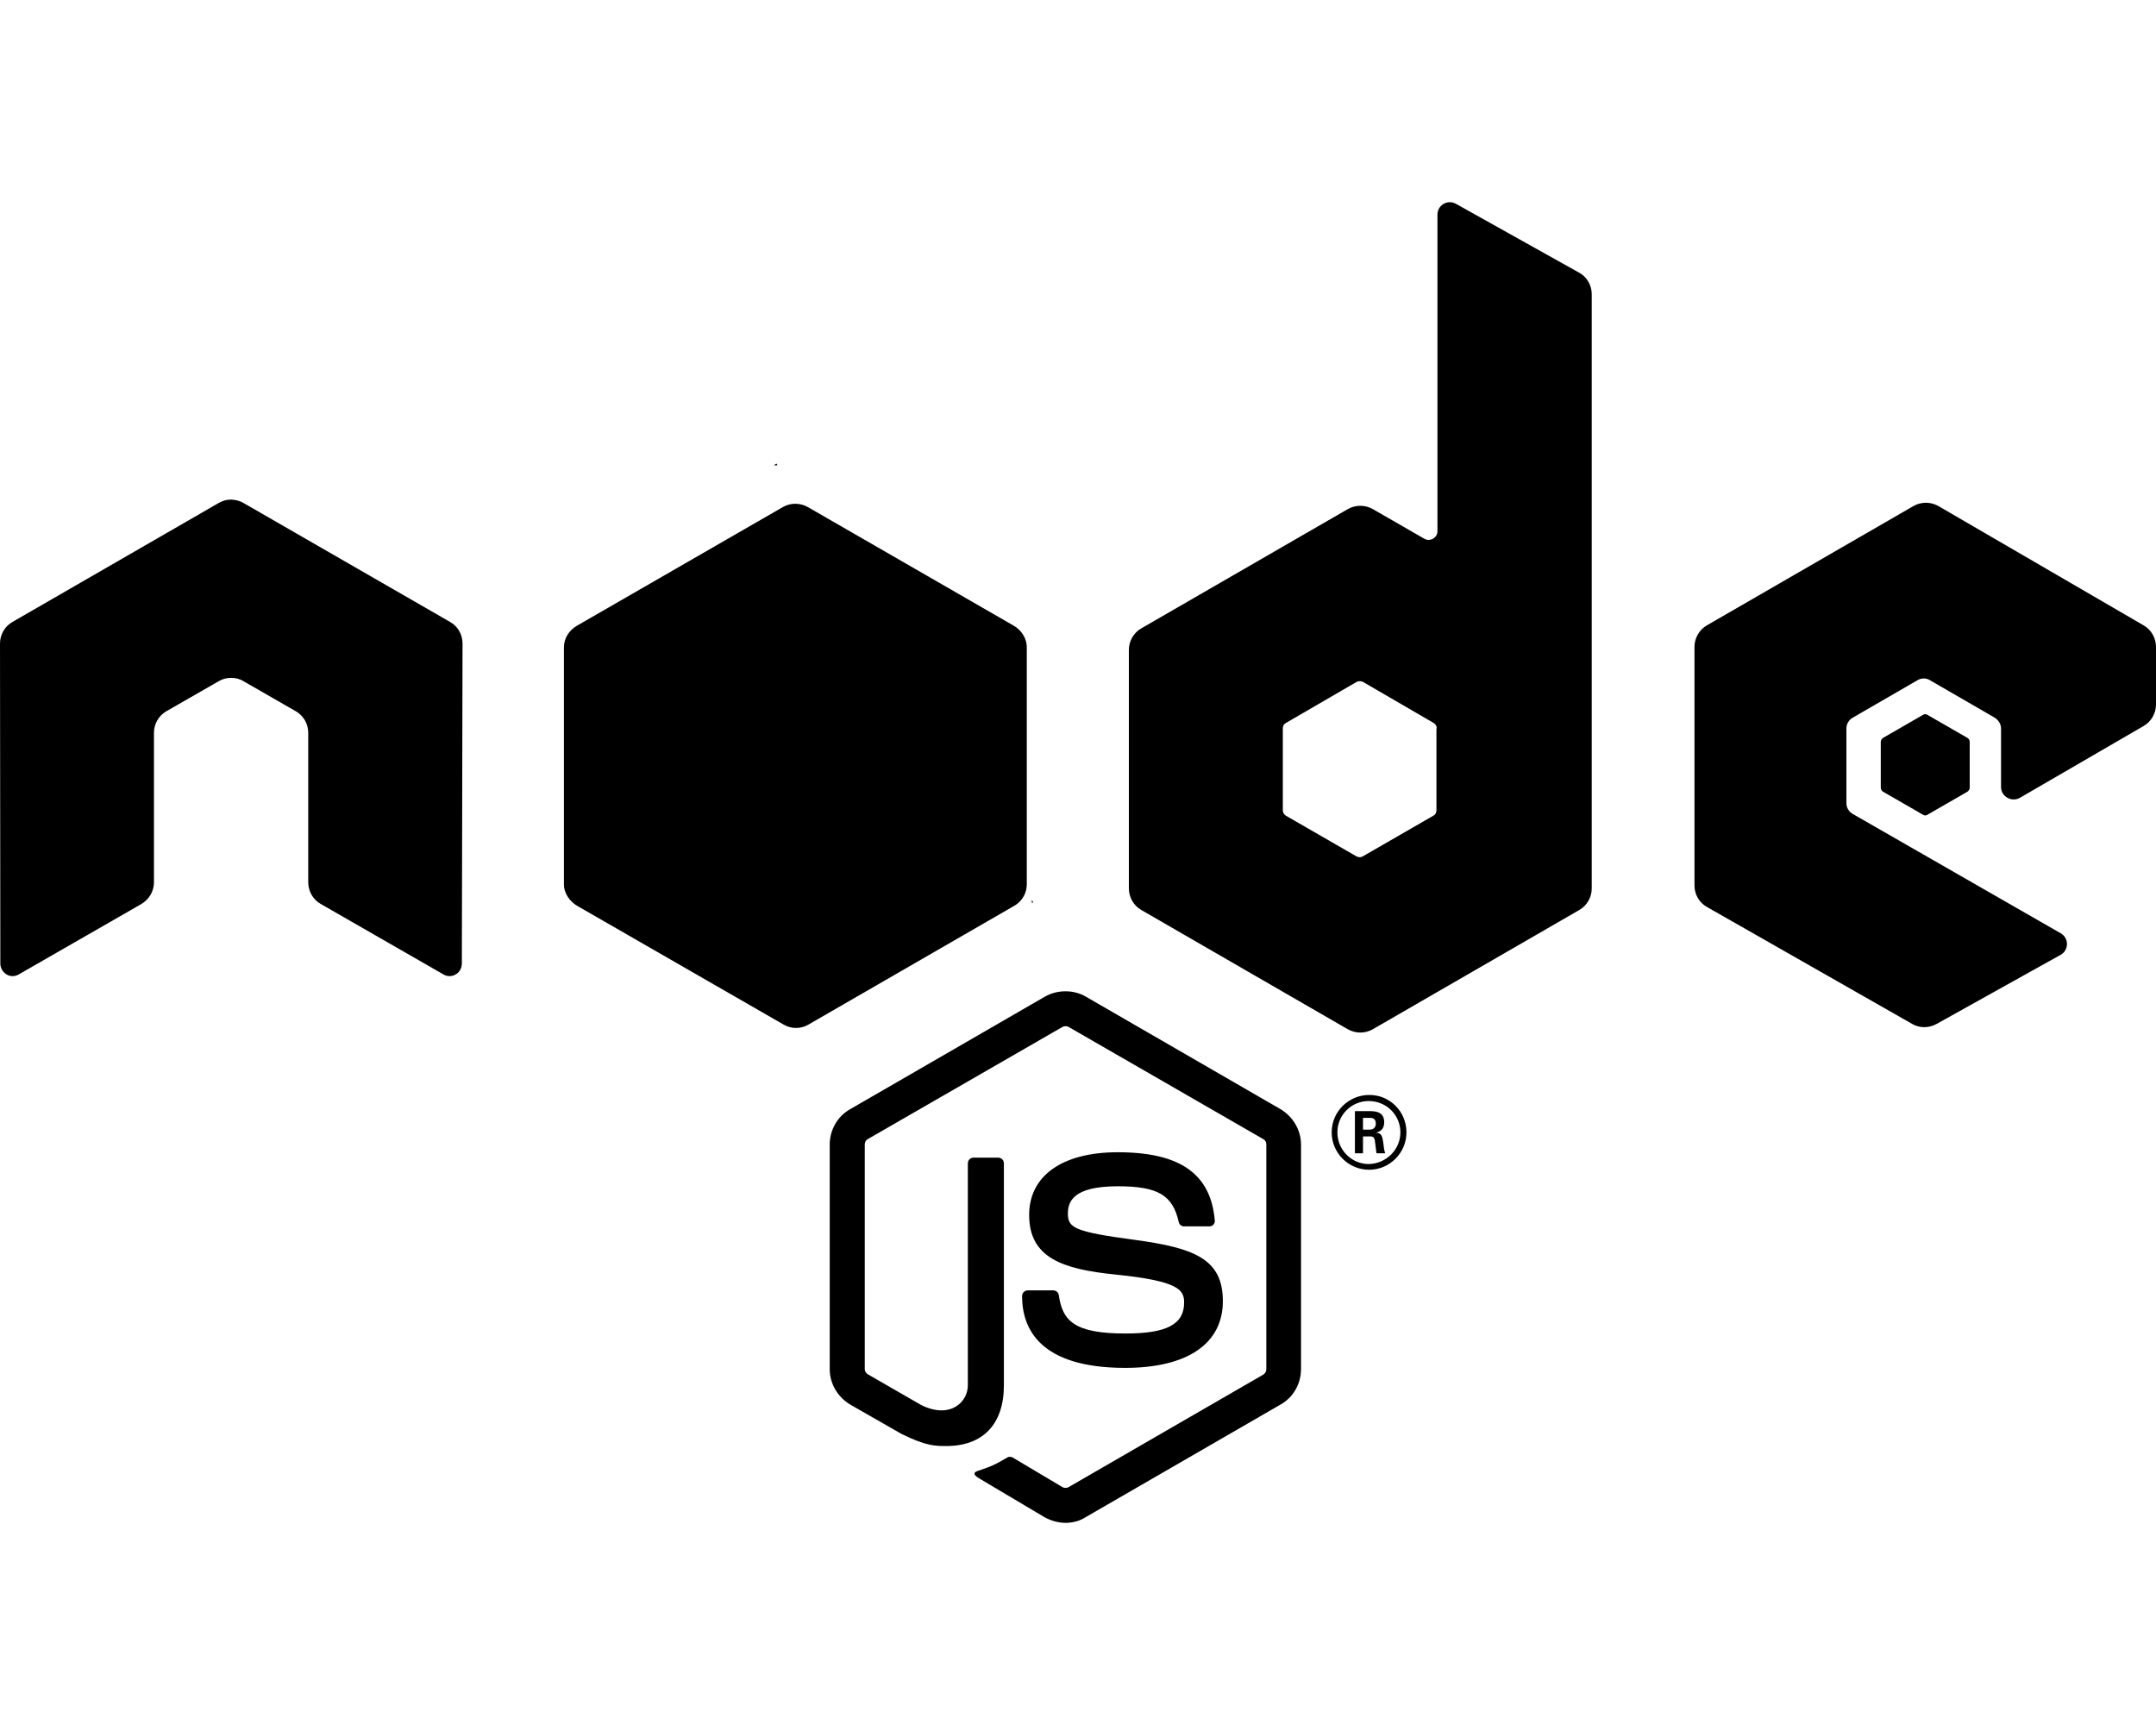
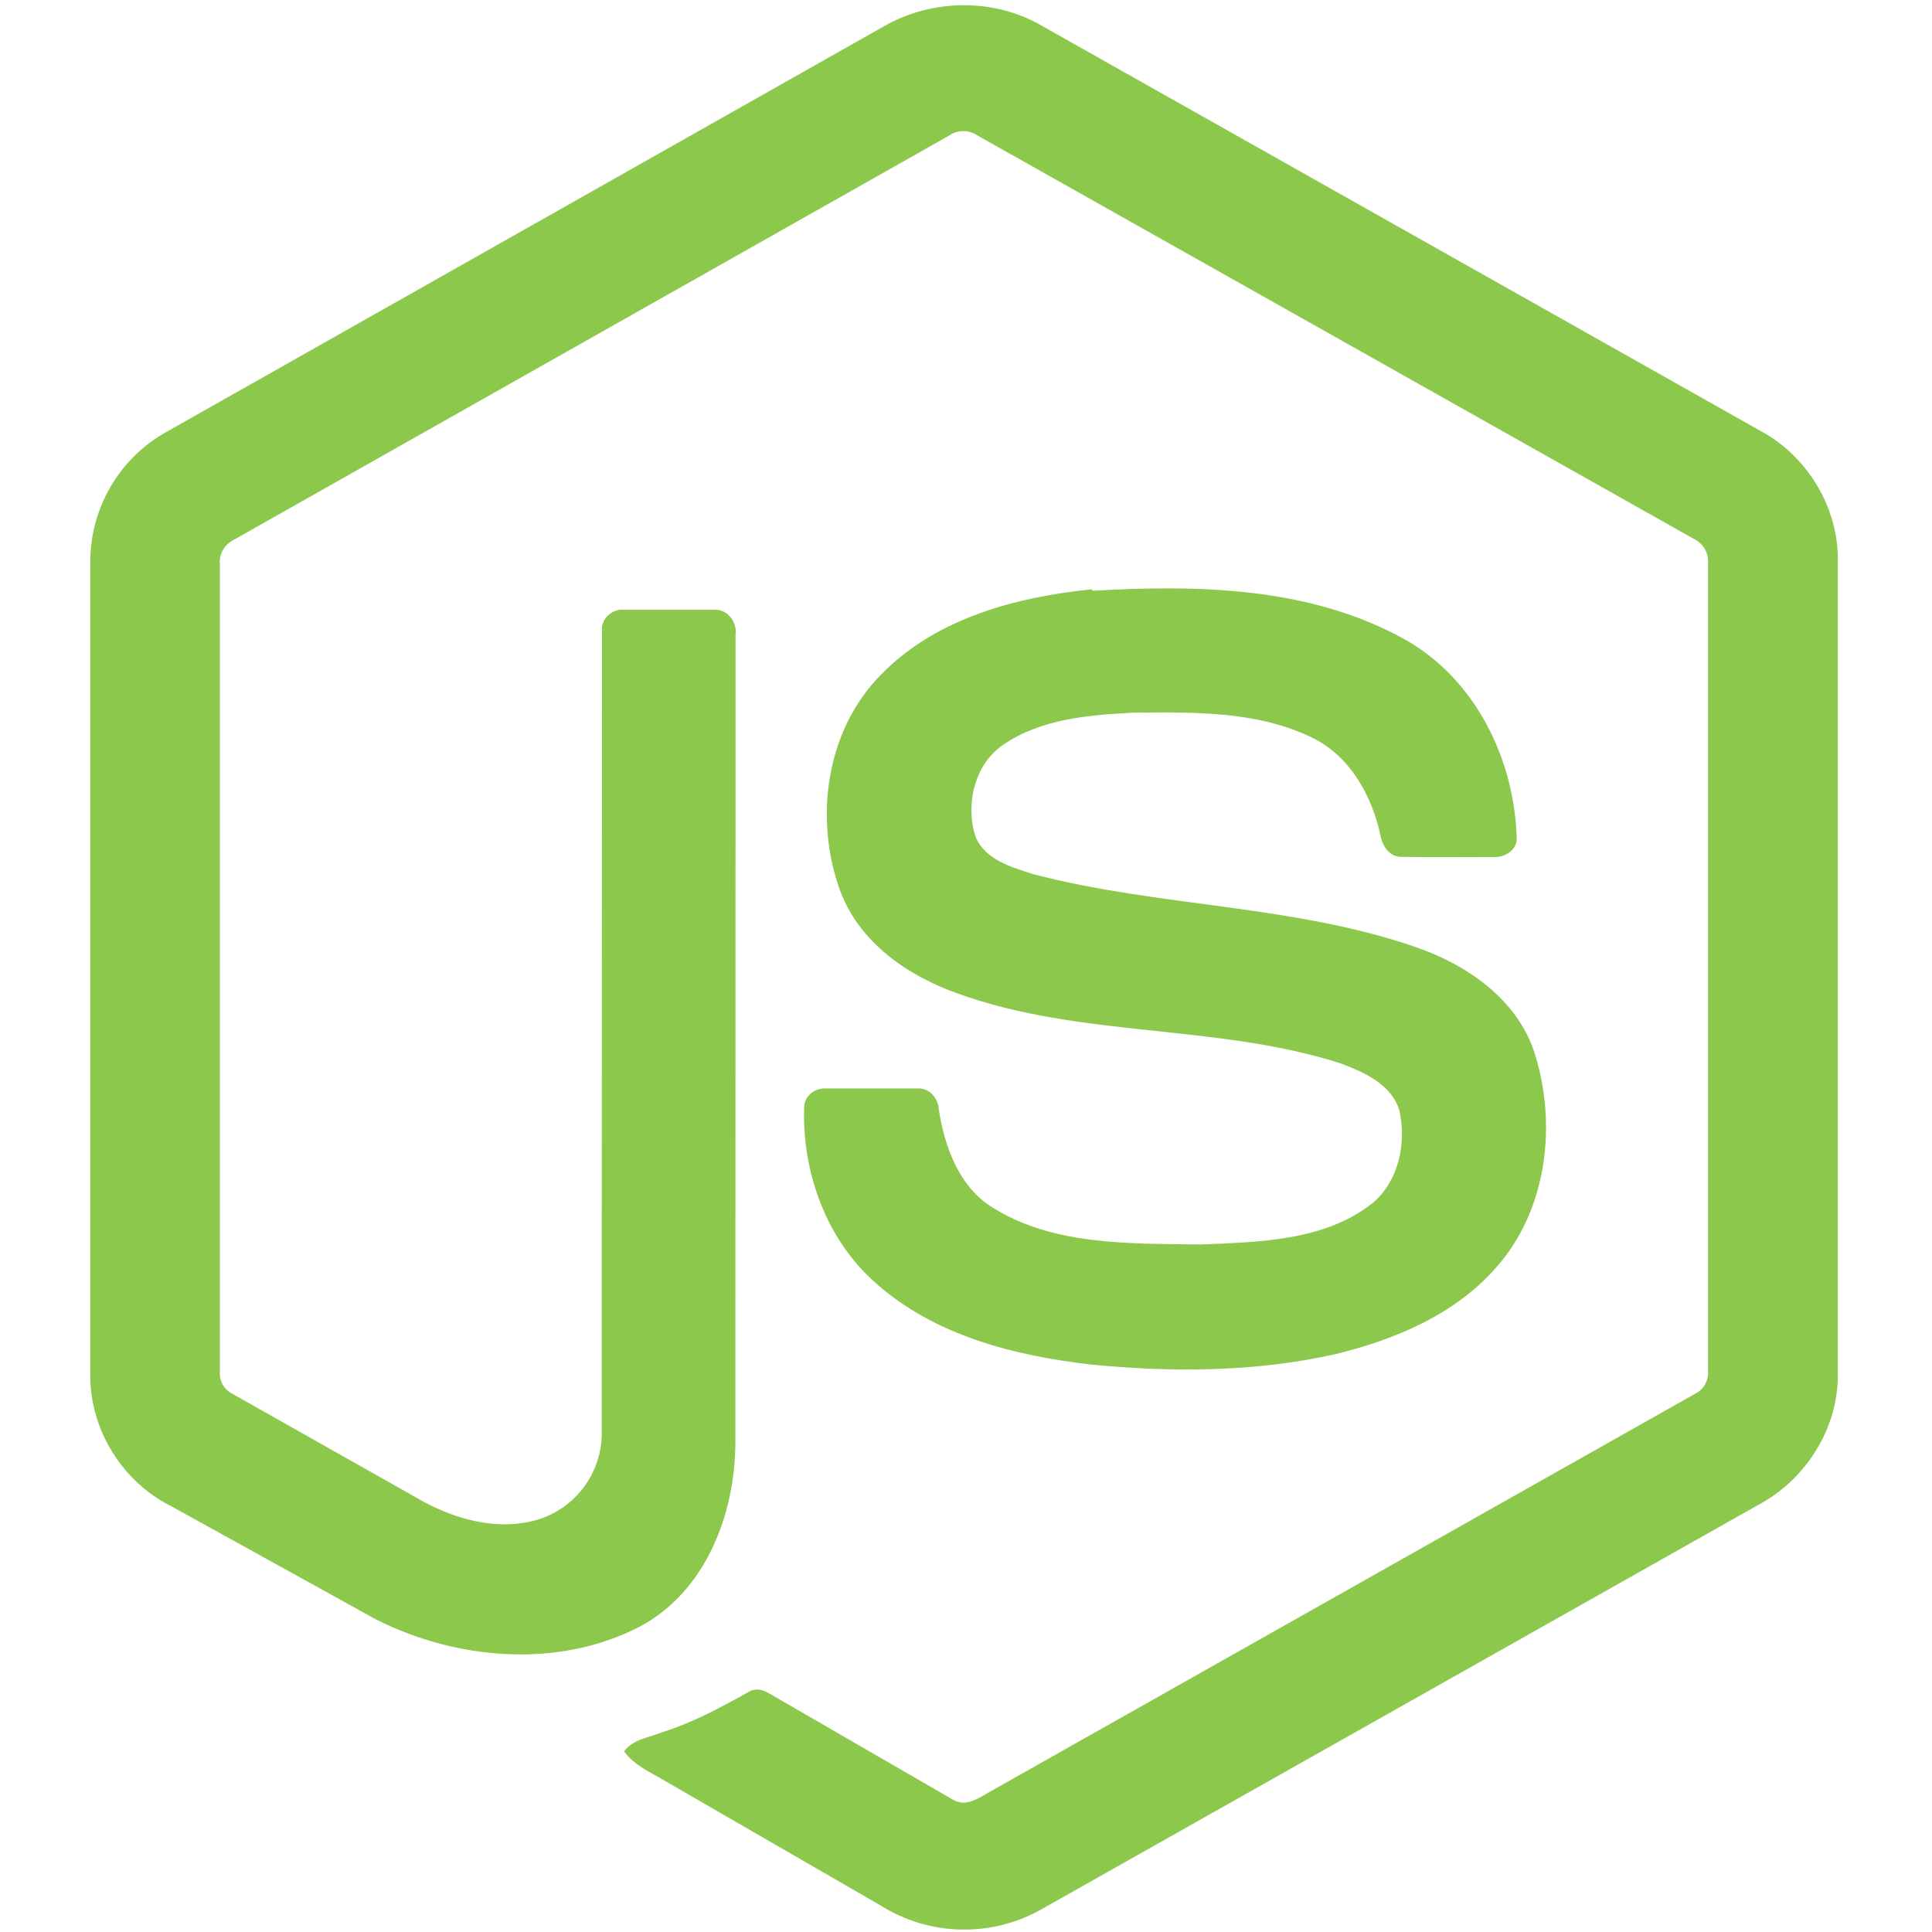
- <svg xmlns="http://www.w3.org/2000/svg" viewBox="0 0 640 512">
-   <path d="M316.3 452c-2.1 0-4.2-.6-6.1-1.6L291 439c-2.9-1.6-1.5-2.2-.5-2.5 3.8-1.3 4.6-1.6 8.7-4 .4-.2 1-.1 1.4.1l14.8 8.8c.5.3 1.3.3 1.8 0L375 408c.5-.3.9-.9.9-1.6v-66.7c0-.7-.3-1.3-.9-1.6l-57.8-33.3c-.5-.3-1.2-.3-1.8 0l-57.8 33.3c-.6.3-.9 1-.9 1.6v66.7c0 .6.4 1.2.9 1.5l15.8 9.1c8.6 4.3 13.9-.8 13.9-5.8v-65.9c0-.9.7-1.7 1.7-1.7h7.3c.9 0 1.7.7 1.7 1.7v65.9c0 11.5-6.2 18-17.1 18-3.3 0-6 0-13.3-3.6l-15.2-8.7c-3.7-2.2-6.1-6.2-6.1-10.5v-66.7c0-4.3 2.3-8.4 6.1-10.5l57.8-33.4c3.7-2.1 8.5-2.1 12.1 0l57.8 33.4c3.7 2.2 6.1 6.2 6.1 10.5v66.7c0 4.3-2.3 8.4-6.1 10.5l-57.8 33.4c-1.7 1.1-3.8 1.7-6 1.7zm46.7-65.8c0-12.5-8.4-15.8-26.2-18.2-18-2.4-19.8-3.6-19.8-7.8 0-3.5 1.5-8.1 14.8-8.1 11.9 0 16.3 2.6 18.1 10.6.2.8.8 1.3 1.6 1.3h7.5c.5 0 .9-.2 1.2-.5.3-.4.5-.8.4-1.3-1.2-13.8-10.3-20.2-28.8-20.2-16.5 0-26.3 7-26.3 18.6 0 12.7 9.8 16.1 25.6 17.7 18.9 1.9 20.4 4.6 20.4 8.3 0 6.5-5.2 9.2-17.4 9.2-15.3 0-18.7-3.8-19.8-11.4-.1-.8-.8-1.4-1.7-1.4h-7.5c-.9 0-1.7.7-1.7 1.7 0 9.7 5.3 21.3 30.6 21.3 18.5 0 29-7.2 29-19.8zm54.5-50.1c0 6.1-5 11.1-11.1 11.1s-11.1-5-11.1-11.1c0-6.3 5.2-11.1 11.1-11.1 6-.1 11.1 4.8 11.1 11.1zm-1.8 0c0-5.2-4.2-9.3-9.4-9.3-5.1 0-9.3 4.1-9.3 9.3 0 5.2 4.2 9.4 9.3 9.4 5.2-.1 9.4-4.3 9.4-9.4zm-4.5 6.2h-2.6c-.1-.6-.5-3.8-.5-3.9-.2-.7-.4-1.1-1.3-1.1h-2.2v5h-2.4v-12.5h4.3c1.5 0 4.4 0 4.4 3.3 0 2.3-1.5 2.8-2.4 3.1 1.7.1 1.8 1.2 2.1 2.8.1 1 .3 2.7.6 3.3zm-2.8-8.8c0-1.7-1.2-1.7-1.8-1.7h-2v3.5h1.9c1.6 0 1.9-1.1 1.9-1.8zM137.3 191c0-2.7-1.4-5.1-3.7-6.4l-61.3-35.3c-1-.6-2.2-.9-3.4-1h-.6c-1.2 0-2.3.4-3.4 1L3.7 184.6C1.4 185.9 0 188.4 0 191l.1 95c0 1.3.7 2.5 1.8 3.2 1.1.7 2.5.7 3.7 0L42 268.3c2.3-1.4 3.7-3.8 3.7-6.4v-44.4c0-2.6 1.4-5.1 3.7-6.4l15.5-8.9c1.2-.7 2.4-1 3.7-1 1.3 0 2.6.3 3.7 1l15.5 8.9c2.3 1.3 3.7 3.8 3.7 6.4v44.4c0 2.6 1.4 5.1 3.7 6.4l36.4 20.9c1.1.7 2.6.7 3.7 0 1.1-.6 1.8-1.9 1.8-3.2l.2-95zM472.5 87.3v176.4c0 2.6-1.4 5.1-3.7 6.4l-61.3 35.4c-2.3 1.3-5.1 1.3-7.4 0l-61.3-35.4c-2.3-1.3-3.7-3.8-3.7-6.4v-70.8c0-2.6 1.4-5.1 3.7-6.4l61.3-35.4c2.3-1.3 5.1-1.3 7.4 0l15.3 8.8c1.7 1 3.9-.3 3.9-2.2v-94c0-2.8 3-4.6 5.5-3.2l36.5 20.4c2.3 1.2 3.8 3.7 3.8 6.4zm-46 128.9c0-.7-.4-1.3-.9-1.6l-21-12.2c-.6-.3-1.3-.3-1.9 0l-21 12.2c-.6.3-.9.9-.9 1.6v24.3c0 .7.4 1.3.9 1.6l21 12.1c.6.3 1.3.3 1.8 0l21-12.1c.6-.3.9-.9.9-1.6v-24.3zm209.8-.7c2.3-1.3 3.7-3.8 3.7-6.4V192c0-2.6-1.4-5.1-3.7-6.4l-60.9-35.4c-2.3-1.3-5.1-1.3-7.4 0l-61.3 35.4c-2.3 1.3-3.7 3.8-3.7 6.4v70.8c0 2.7 1.4 5.1 3.7 6.4l60.9 34.7c2.2 1.3 5 1.3 7.3 0l36.8-20.5c2.5-1.4 2.5-5 0-6.4L550 241.6c-1.2-.7-1.9-1.9-1.9-3.2v-22.2c0-1.3.7-2.5 1.9-3.2l19.2-11.1c1.1-.7 2.6-.7 3.7 0l19.2 11.1c1.1.7 1.9 1.9 1.9 3.2v17.4c0 2.8 3.1 4.6 5.6 3.2l36.7-21.3zM559 219c-.4.3-.7.7-.7 1.2v13.6c0 .5.3 1 .7 1.2l11.8 6.8c.4.3 1 .3 1.4 0L584 235c.4-.3.7-.7.7-1.2v-13.6c0-.5-.3-1-.7-1.2l-11.8-6.8c-.4-.3-1-.3-1.4 0L559 219zm-254.2 43.5v-70.4c0-2.6-1.6-5.1-3.9-6.4l-61.1-35.2c-2.1-1.2-5-1.4-7.4 0l-61.1 35.2c-2.3 1.3-3.9 3.7-3.9 6.4v70.4c0 2.8 1.9 5.2 4 6.4l61.2 35.2c2.4 1.4 5.2 1.3 7.4 0l61-35.2c1.8-1 3.1-2.7 3.6-4.7.1-.5.2-1.1.2-1.7zm-74.3-124.9l-.8.5h1.1l-.3-.5zm76.2 130.2l-.4-.7v.9l.4-.2z" />
+ <svg xmlns="http://www.w3.org/2000/svg" width="64" height="64" viewBox="0 0 32 32" preserveAspectRatio="xMidYMid" fill="#8cc84b">
+   <path d="M14.656.427c.8-.453 1.82-.455 2.6 0L29.2 7.16c.747.42 1.247 1.253 1.24 2.114v13.5c.005.897-.544 1.748-1.332 2.16l-11.88 6.702a2.6 2.6 0 0 1-2.639-.073l-3.565-2.06c-.243-.145-.516-.26-.688-.495.152-.204.422-.23.642-.32.496-.158.95-.4 1.406-.656.115-.08.256-.05.366.022l3.04 1.758c.217.125.437-.04.623-.145l11.665-6.583c.144-.07.224-.222.212-.38V9.334c.016-.18-.087-.344-.25-.417L16.19 2.244a.41.41 0 0 0-.465-.001L3.892 8.93c-.16.073-.27.235-.25.415v13.37c-.014.158.07.307.215.375l3.162 1.785c.594.32 1.323.5 1.977.265a1.5 1.5 0 0 0 .971-1.409l.003-13.29c-.014-.197.172-.36.363-.34h1.52c.2-.005.357.207.33.405L12.18 23.88c.001 1.188-.487 2.48-1.586 3.063-1.354.7-3.028.553-4.366-.12l-3.4-1.88c-.8-.4-1.337-1.264-1.332-2.16v-13.5a2.46 2.46 0 0 1 1.282-2.141L14.656.427zM18.1 9.785c1.727-.1 3.576-.066 5.13.785 1.203.652 1.87 2.02 1.892 3.358-.034.18-.222.28-.394.267-.5-.001-1.002.007-1.504-.003-.213.008-.336-.188-.363-.376-.144-.64-.493-1.273-1.095-1.582-.924-.463-1.996-.44-3.004-.43-.736.04-1.527.103-2.15.535-.48.328-.624 1-.453 1.522.16.383.603.506.964.62 2.082.544 4.287.5 6.33 1.207.845.292 1.672.86 1.962 1.745.378 1.186.213 2.604-.63 3.556-.684.784-1.68 1.2-2.675 1.442-1.323.295-2.695.302-4.038.17-1.263-.144-2.577-.476-3.552-1.336-.834-.724-1.24-1.852-1.2-2.94.01-.184.193-.312.37-.297h1.5c.202-.014.35.16.36.35.093.6.322 1.25.854 1.6 1.026.662 2.313.616 3.487.635.973-.043 2.065-.056 2.86-.7.42-.367.543-.98.43-1.508-.123-.446-.6-.653-1-.8-2.055-.65-4.285-.414-6.32-1.15-.826-.292-1.625-.844-1.942-1.693-.443-1.2-.24-2.687.693-3.607.9-.915 2.22-1.268 3.47-1.394z" />
</svg>
